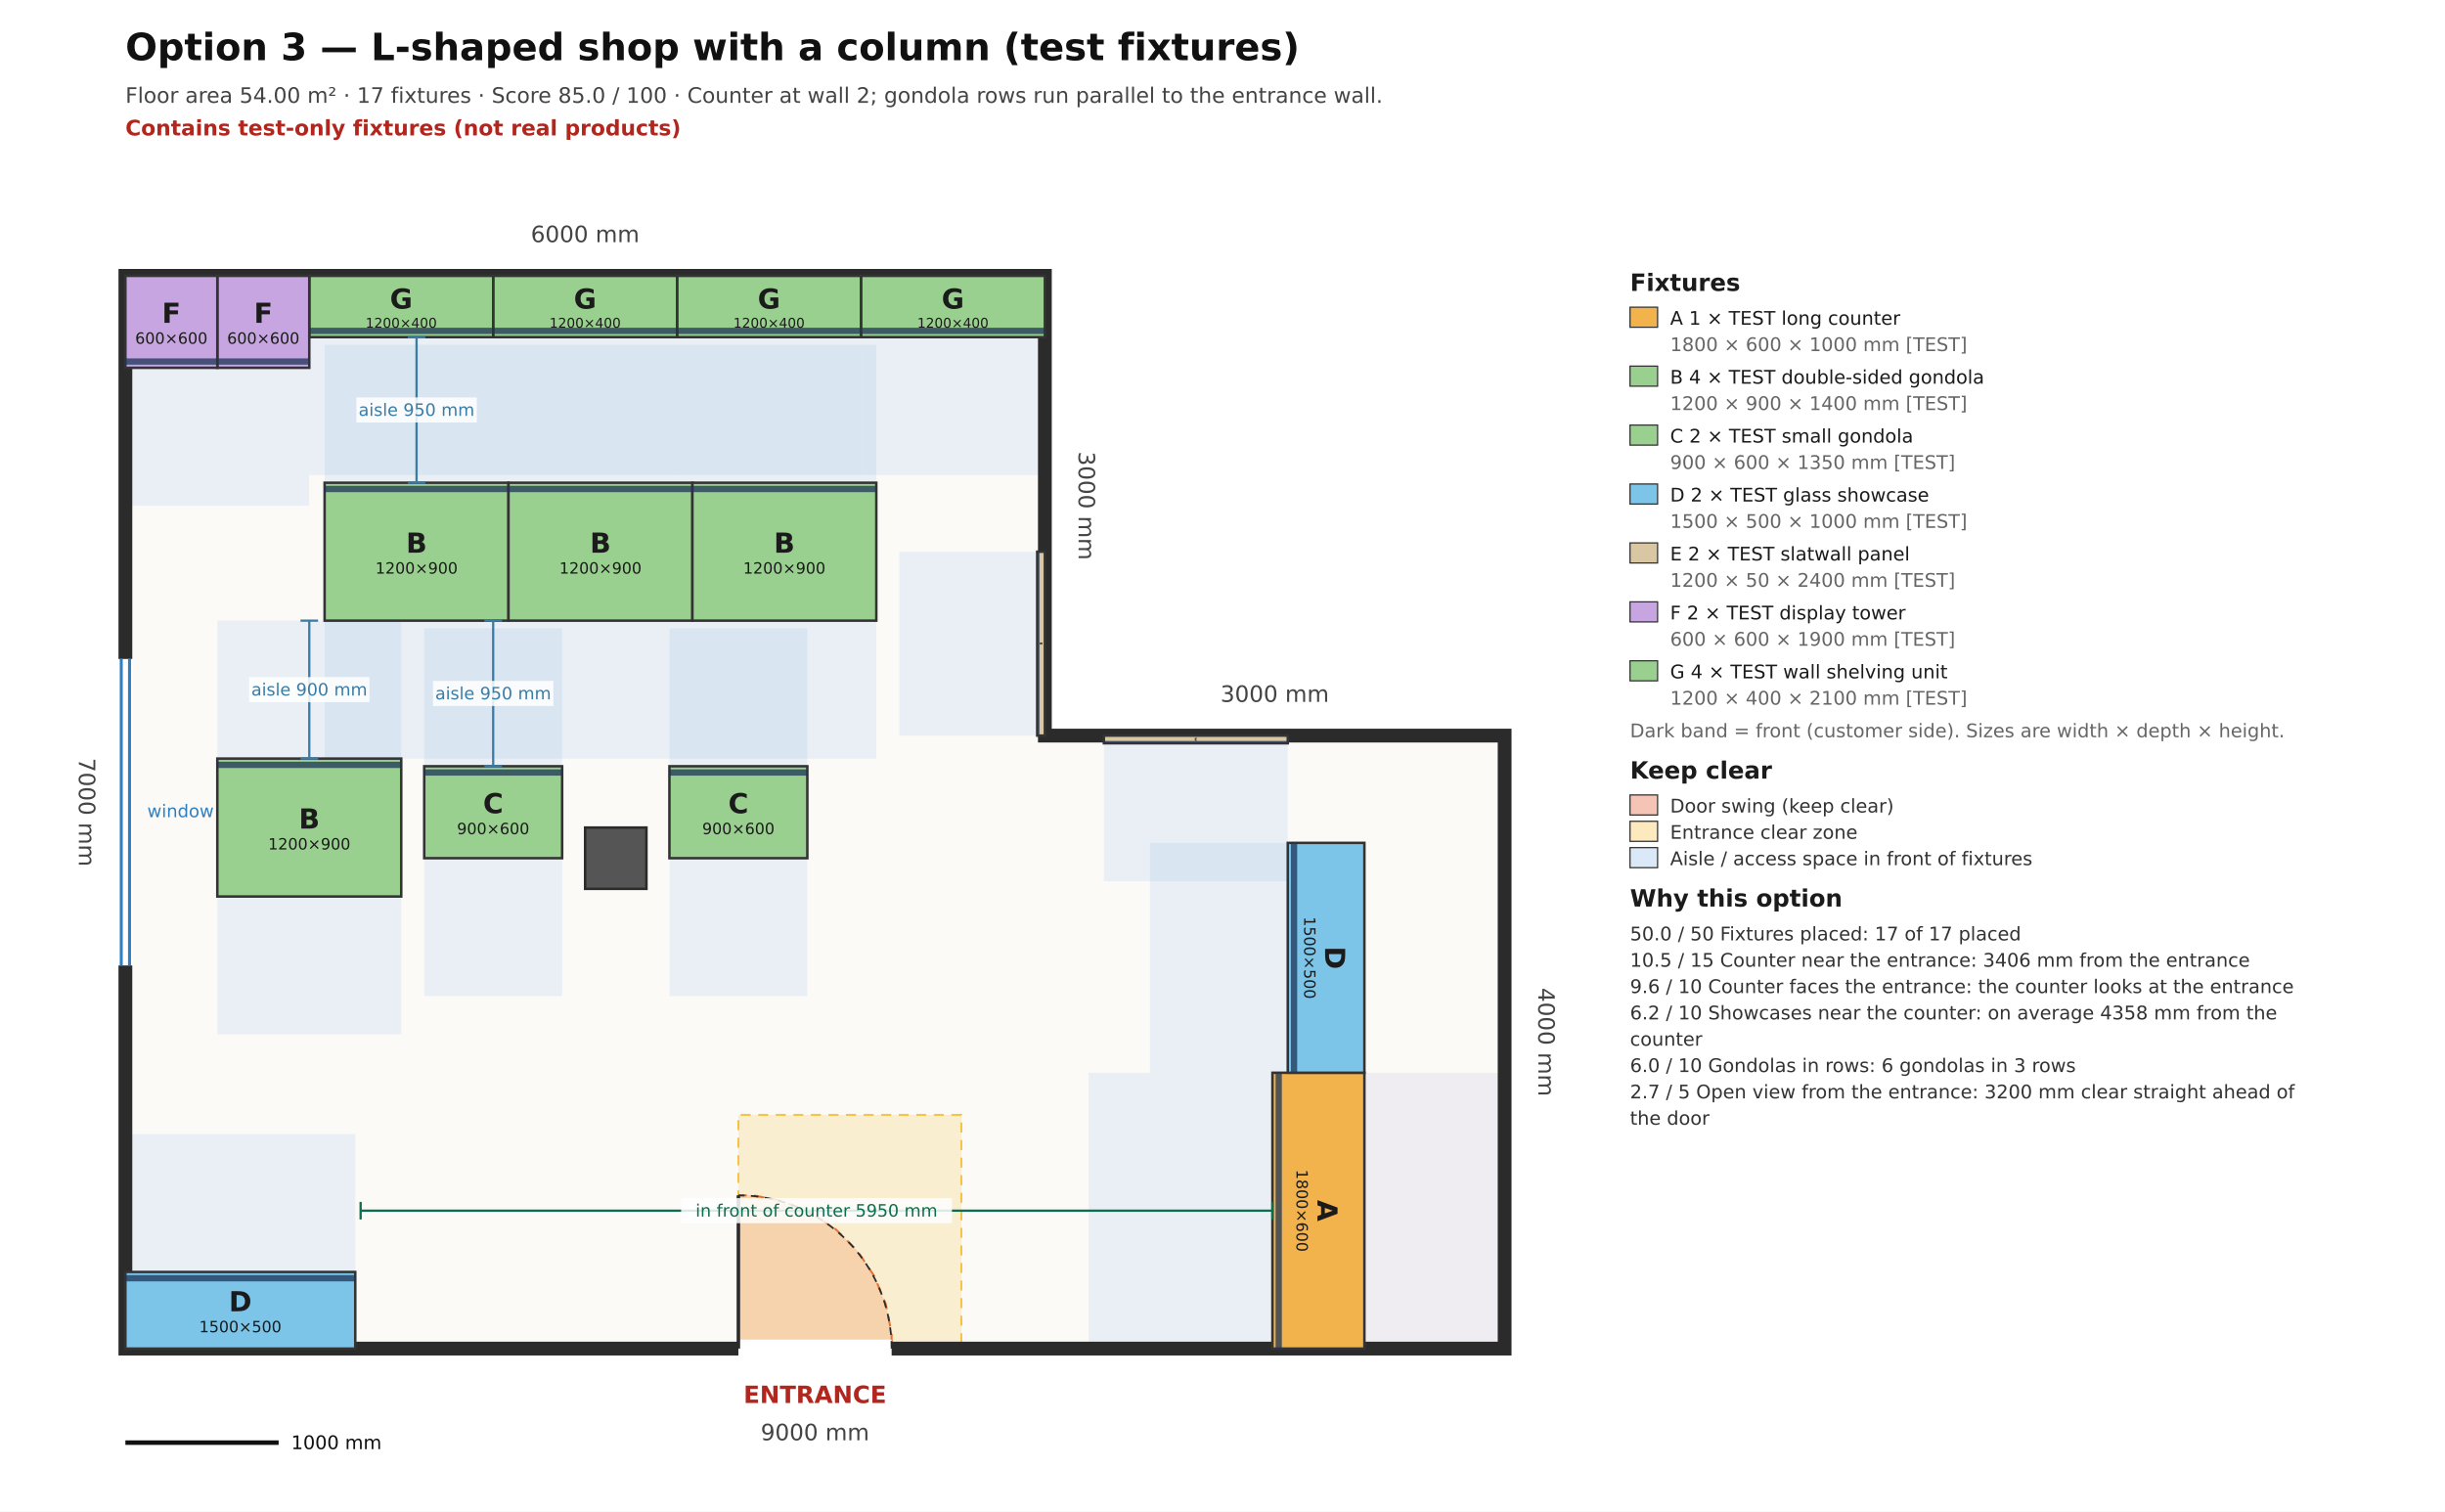
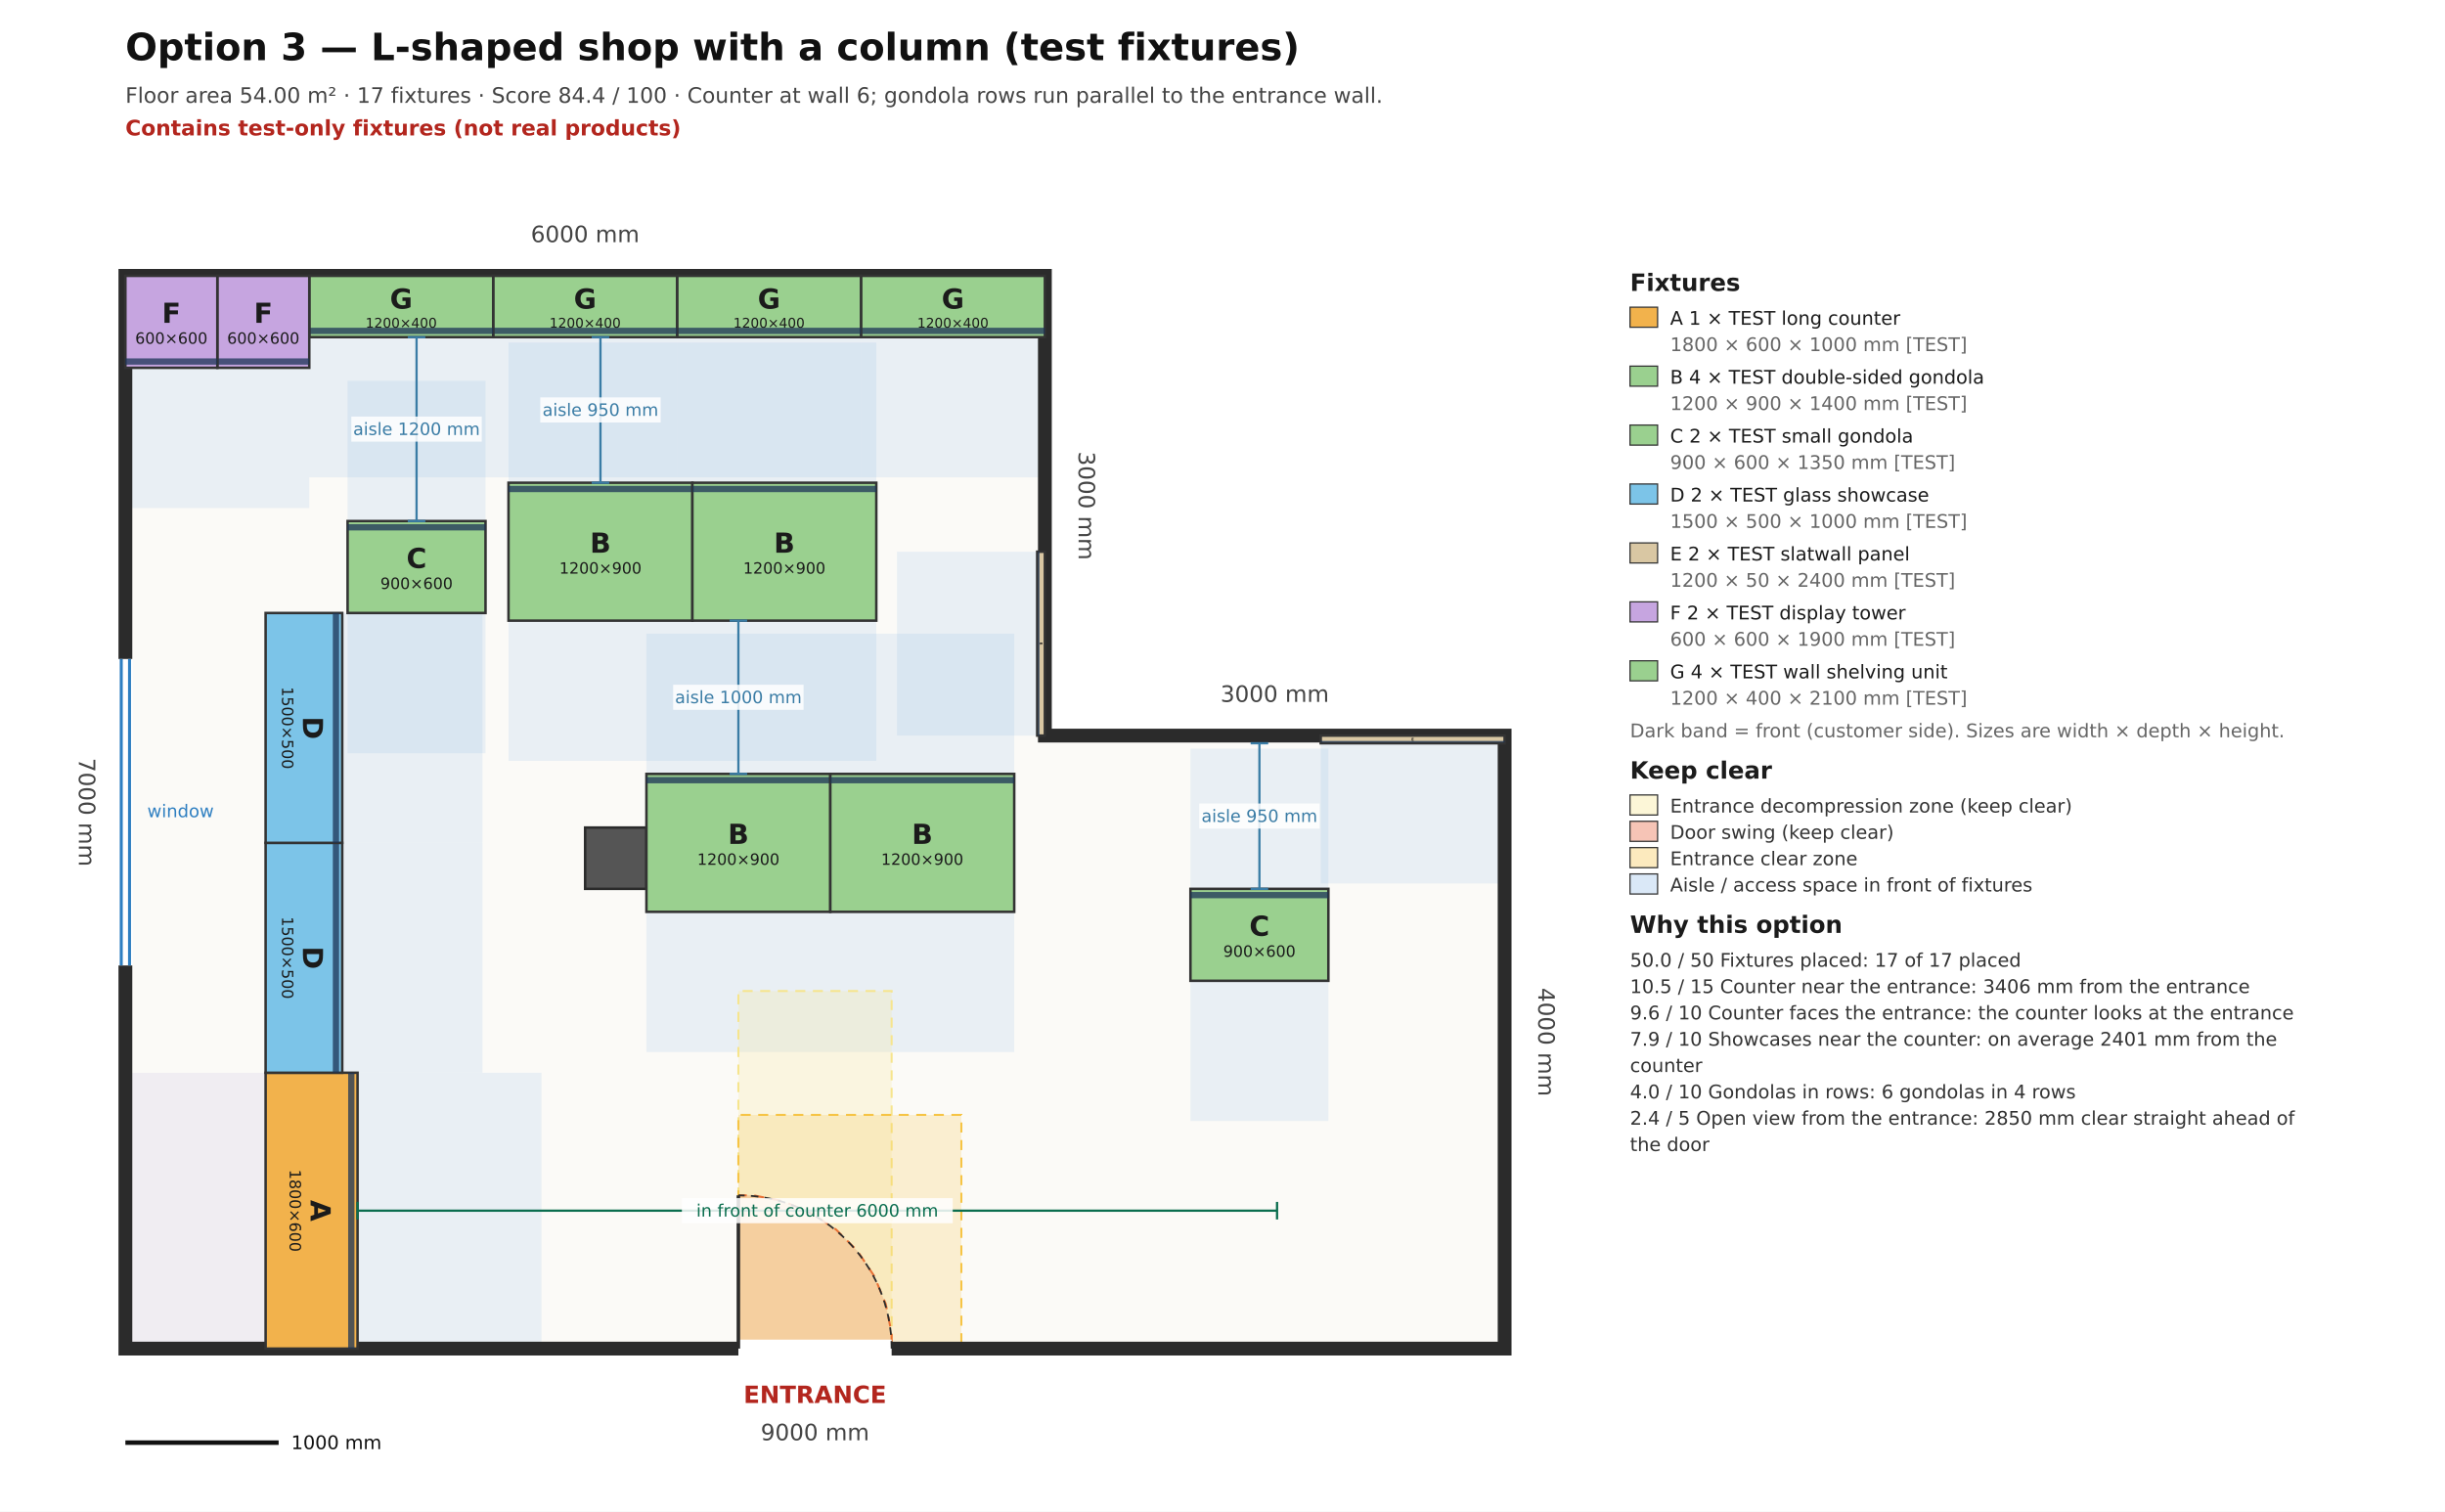
<svg xmlns="http://www.w3.org/2000/svg" viewBox="0 0 15954.5 9863.6" width="15954.5mm" height="9863.6mm" font-family="DejaVu Sans, Arial, sans-serif">
  <rect x="0" y="0" width="15954.5" height="9863.6" fill="#ffffff" />
  <text x="818.2" y="392.7" font-size="245.5" font-weight="bold" fill="#111111">Option 3 — L-shaped shop with a column (test fixtures)</text>
-   <text x="818.2" y="670.9" font-size="139.1" fill="#444444">Floor area 54.00 m²  ·  17 fixtures  ·  Score 85.0 / 100  ·  Counter at wall 2; gondola rows run parallel to the entrance wall.</text>
+   <text x="818.2" y="670.9" font-size="139.1" fill="#444444">Floor area 54.00 m²  ·  17 fixtures  ·  Score 84.4 / 100  ·  Counter at wall 6; gondola rows run parallel to the entrance wall.</text>
  <text x="818.2" y="883.6" font-size="139.1" font-weight="bold" fill="#b3261e">Contains test-only fixtures (not real products)</text>
  <polygon data-role="room-outline" data-plan-points="0.000,0.000 9000.000,0.000 9000.000,4000.000 6000.000,4000.000 6000.000,7000.000 0.000,7000.000" points="818.182,8800.000 9818.182,8800.000 9818.182,4800.000 6818.182,4800.000 6818.182,1800.000 818.182,1800.000" fill="#fbfaf7" stroke="none" />
-   <polygon data-access-zone="f01" points="8303.2,8800.0 8303.2,7000.0 7103.2,7000.0 7103.2,8800.0" fill="#4a90d9" fill-opacity="0.10" stroke="none" />
-   <polygon data-access-zone="f01" points="9818.2,8800.0 9818.2,7000.0 8903.2,7000.0 8903.2,8800.0" fill="#8e7cc3" fill-opacity="0.10" stroke="none" />
-   <polygon data-access-zone="f02" points="8403.2,7000.0 8403.2,5500.0 7503.2,5500.0 7503.2,7000.0" fill="#4a90d9" fill-opacity="0.10" stroke="none" />
-   <polygon data-access-zone="f03" points="818.2,8300.0 2318.2,8300.0 2318.2,7400.0 818.2,7400.0" fill="#4a90d9" fill-opacity="0.10" stroke="none" />
-   <polygon data-access-zone="f04" points="6818.2,2200.0 5618.2,2200.0 5618.2,3100.0 6818.2,3100.0" fill="#4a90d9" fill-opacity="0.10" stroke="none" />
-   <polygon data-access-zone="f05" points="5618.2,2200.0 4418.2,2200.0 4418.2,3100.0 5618.2,3100.0" fill="#4a90d9" fill-opacity="0.10" stroke="none" />
-   <polygon data-access-zone="f06" points="4418.2,2200.0 3218.2,2200.0 3218.2,3100.0 4418.2,3100.0" fill="#4a90d9" fill-opacity="0.10" stroke="none" />
-   <polygon data-access-zone="f07" points="3218.2,2200.0 2018.2,2200.0 2018.2,3100.0 3218.2,3100.0" fill="#4a90d9" fill-opacity="0.10" stroke="none" />
-   <polygon data-access-zone="f08" points="2018.2,2400.0 1418.2,2400.0 1418.2,3300.0 2018.2,3300.0" fill="#4a90d9" fill-opacity="0.10" stroke="none" />
-   <polygon data-access-zone="f09" points="1418.2,2400.0 818.2,2400.0 818.2,3300.0 1418.2,3300.0" fill="#4a90d9" fill-opacity="0.10" stroke="none" />
-   <polygon data-access-zone="f10" points="6768.2,4800.0 6768.2,3600.0 5868.2,3600.0 5868.2,4800.0" fill="#4a90d9" fill-opacity="0.10" stroke="none" />
-   <polygon data-access-zone="f11" points="8403.2,4850.0 7203.2,4850.0 7203.2,5750.0 8403.2,5750.0" fill="#4a90d9" fill-opacity="0.10" stroke="none" />
-   <polygon data-access-zone="f12" points="2118.2,3150.0 3318.2,3150.0 3318.2,2250.0 2118.2,2250.0" fill="#4a90d9" fill-opacity="0.10" stroke="none" />
-   <polygon data-access-zone="f12" points="2118.2,4950.0 3318.2,4950.0 3318.2,4050.0 2118.2,4050.0" fill="#4a90d9" fill-opacity="0.10" stroke="none" />
-   <polygon data-access-zone="f13" points="3318.2,3150.0 4518.2,3150.0 4518.2,2250.0 3318.2,2250.0" fill="#4a90d9" fill-opacity="0.10" stroke="none" />
-   <polygon data-access-zone="f13" points="3318.2,4950.0 4518.2,4950.0 4518.2,4050.0 3318.2,4050.0" fill="#4a90d9" fill-opacity="0.10" stroke="none" />
-   <polygon data-access-zone="f14" points="4518.2,3150.0 5718.2,3150.0 5718.2,2250.0 4518.2,2250.0" fill="#4a90d9" fill-opacity="0.10" stroke="none" />
-   <polygon data-access-zone="f14" points="4518.2,4950.0 5718.2,4950.0 5718.2,4050.0 4518.2,4050.0" fill="#4a90d9" fill-opacity="0.10" stroke="none" />
-   <polygon data-access-zone="f15" points="1418.2,4950.0 2618.2,4950.0 2618.2,4050.0 1418.2,4050.0" fill="#4a90d9" fill-opacity="0.10" stroke="none" />
-   <polygon data-access-zone="f15" points="1418.2,6750.0 2618.2,6750.0 2618.2,5850.0 1418.2,5850.0" fill="#4a90d9" fill-opacity="0.10" stroke="none" />
-   <polygon data-access-zone="f16" points="2768.2,5000.0 3668.2,5000.0 3668.2,4100.0 2768.2,4100.0" fill="#4a90d9" fill-opacity="0.10" stroke="none" />
-   <polygon data-access-zone="f16" points="2768.2,6500.0 3668.2,6500.0 3668.2,5600.0 2768.2,5600.0" fill="#4a90d9" fill-opacity="0.10" stroke="none" />
-   <polygon data-access-zone="f17" points="4368.2,5000.0 5268.2,5000.0 5268.2,4100.0 4368.2,4100.0" fill="#4a90d9" fill-opacity="0.10" stroke="none" />
-   <polygon data-access-zone="f17" points="4368.2,6500.0 5268.2,6500.0 5268.2,5600.0 4368.2,5600.0" fill="#4a90d9" fill-opacity="0.10" stroke="none" />
+   <polygon data-access-zone="f01" points="2333.2,7000.0 2333.2,8800.0 3533.2,8800.0 3533.2,7000.0" fill="#4a90d9" fill-opacity="0.10" stroke="none" />
+   <polygon data-access-zone="f01" points="818.2,7000.0 818.2,8800.0 1733.2,8800.0 1733.2,7000.0" fill="#8e7cc3" fill-opacity="0.10" stroke="none" />
+   <polygon data-access-zone="f02" points="2233.2,5500.0 2233.2,7000.0 3148.2,7000.0 3148.2,5500.0" fill="#4a90d9" fill-opacity="0.10" stroke="none" />
+   <polygon data-access-zone="f03" points="2233.2,4000.0 2233.2,5500.0 3148.2,5500.0 3148.2,4000.0" fill="#4a90d9" fill-opacity="0.10" stroke="none" />
+   <polygon data-access-zone="f04" points="6818.2,2200.0 5618.2,2200.0 5618.2,3115.0 6818.2,3115.0" fill="#4a90d9" fill-opacity="0.10" stroke="none" />
+   <polygon data-access-zone="f05" points="5618.2,2200.0 4418.2,2200.0 4418.2,3115.0 5618.2,3115.0" fill="#4a90d9" fill-opacity="0.10" stroke="none" />
+   <polygon data-access-zone="f06" points="4418.2,2200.0 3218.2,2200.0 3218.2,3115.0 4418.2,3115.0" fill="#4a90d9" fill-opacity="0.10" stroke="none" />
+   <polygon data-access-zone="f07" points="3218.2,2200.0 2018.2,2200.0 2018.2,3115.0 3218.2,3115.0" fill="#4a90d9" fill-opacity="0.10" stroke="none" />
+   <polygon data-access-zone="f08" points="2018.2,2400.0 1418.2,2400.0 1418.2,3315.0 2018.2,3315.0" fill="#4a90d9" fill-opacity="0.10" stroke="none" />
+   <polygon data-access-zone="f09" points="1418.2,2400.0 818.2,2400.0 818.2,3315.0 1418.2,3315.0" fill="#4a90d9" fill-opacity="0.10" stroke="none" />
+   <polygon data-access-zone="f10" points="6768.2,4800.0 6768.2,3600.0 5853.2,3600.0 5853.2,4800.0" fill="#4a90d9" fill-opacity="0.10" stroke="none" />
+   <polygon data-access-zone="f11" points="9818.2,4850.0 8618.2,4850.0 8618.2,5765.0 9818.2,5765.0" fill="#4a90d9" fill-opacity="0.10" stroke="none" />
+   <polygon data-access-zone="f12" points="3318.2,3150.0 4518.2,3150.0 4518.2,2235.0 3318.2,2235.0" fill="#4a90d9" fill-opacity="0.10" stroke="none" />
+   <polygon data-access-zone="f12" points="3318.2,4965.0 4518.2,4965.0 4518.2,4050.0 3318.2,4050.0" fill="#4a90d9" fill-opacity="0.10" stroke="none" />
+   <polygon data-access-zone="f13" points="4518.2,3150.0 5718.2,3150.0 5718.2,2235.0 4518.2,2235.0" fill="#4a90d9" fill-opacity="0.10" stroke="none" />
+   <polygon data-access-zone="f13" points="4518.2,4965.0 5718.2,4965.0 5718.2,4050.0 4518.2,4050.0" fill="#4a90d9" fill-opacity="0.10" stroke="none" />
+   <polygon data-access-zone="f14" points="4218.2,5050.0 5418.2,5050.0 5418.2,4135.0 4218.2,4135.0" fill="#4a90d9" fill-opacity="0.10" stroke="none" />
+   <polygon data-access-zone="f14" points="4218.2,6865.0 5418.2,6865.0 5418.2,5950.0 4218.2,5950.0" fill="#4a90d9" fill-opacity="0.10" stroke="none" />
+   <polygon data-access-zone="f15" points="5418.2,5050.0 6618.2,5050.0 6618.2,4135.0 5418.2,4135.0" fill="#4a90d9" fill-opacity="0.10" stroke="none" />
+   <polygon data-access-zone="f15" points="5418.2,6865.0 6618.2,6865.0 6618.2,5950.0 5418.2,5950.0" fill="#4a90d9" fill-opacity="0.10" stroke="none" />
+   <polygon data-access-zone="f16" points="2268.2,3400.0 3168.2,3400.0 3168.2,2485.0 2268.2,2485.0" fill="#4a90d9" fill-opacity="0.10" stroke="none" />
+   <polygon data-access-zone="f16" points="2268.2,4915.0 3168.2,4915.0 3168.2,4000.0 2268.2,4000.0" fill="#4a90d9" fill-opacity="0.10" stroke="none" />
+   <polygon data-access-zone="f17" points="7768.2,5800.0 8668.2,5800.0 8668.2,4885.0 7768.2,4885.0" fill="#4a90d9" fill-opacity="0.10" stroke="none" />
+   <polygon data-access-zone="f17" points="7768.2,7315.0 8668.2,7315.0 8668.2,6400.0 7768.2,6400.0" fill="#4a90d9" fill-opacity="0.10" stroke="none" />
+   <polygon data-zone-id="entrance:decompression" points="4818.2,8800.0 5818.2,8800.0 5818.2,6466.7 4818.2,6466.7" fill="#f6e58d" fill-opacity="0.22" stroke="#f6e58d" stroke-width="13.1" stroke-dasharray="65.5 49.1" />
  <polygon data-zone-id="entrance:door-swing" points="4818.2,8800.0 5818.2,8800.0 5818.2,8701.5 5779.8,8508.3 5704.4,8326.3 5594.9,8162.5 5455.6,8023.2 5291.9,7913.8 5109.9,7838.4 4916.7,7800.0 4818.2,7800.0" fill="#e4572e" fill-opacity="0.22" stroke="#e4572e" stroke-width="13.1" stroke-dasharray="65.5 49.1" />
  <polygon data-zone-id="entrance:entrance-clear" points="4818.2,8800.0 6273.2,8800.0 6273.2,7275.0 4818.2,7275.0" fill="#f6c445" fill-opacity="0.22" stroke="#f6c445" stroke-width="13.1" stroke-dasharray="65.5 49.1" />
  <polygon points="818.2,8800.0 9818.2,8800.0 9818.2,4800.0 6818.2,4800.0 6818.2,1800.0 818.2,1800.0" fill="none" stroke="#2b2b2b" stroke-width="90.0" stroke-linejoin="miter" />
  <polygon data-column-id="column-1" points="3818.2,5800.0 4218.2,5800.0 4218.2,5400.0 3818.2,5400.0" fill="#555555" stroke="#2b2b2b" stroke-width="16.4" />
  <line data-door-id="entrance" x1="4818.2" y1="8800.0" x2="5818.2" y2="8800.0" stroke="#ffffff" stroke-width="117.0" />
  <line x1="4818.2" y1="8800.0" x2="4818.2" y2="7800.0" stroke="#2b2b2b" stroke-width="22.9" />
  <path d="M 5818.2 8800.0 A 1000.0 1000.0 0 0 0 4818.2 7800.0" fill="none" stroke="#2b2b2b" stroke-width="11.5" stroke-dasharray="49.1 40.9" />
  <text x="5318.2" y="9110.9" font-size="155.5" font-weight="bold" fill="#b3261e" text-anchor="middle" dominant-baseline="middle">ENTRANCE</text>
  <line x1="818.2" y1="4300.0" x2="818.2" y2="6300.0" stroke="#ffffff" stroke-width="99.0" />
  <line data-window-id="window-1" x1="791.2" y1="4300.0" x2="791.2" y2="6300.0" stroke="#2f7fc1" stroke-width="19.6" />
  <line data-window-id="window-1" x1="845.2" y1="4300.0" x2="845.2" y2="6300.0" stroke="#2f7fc1" stroke-width="19.6" />
  <text x="1178.2" y="5300.0" font-size="114.5" fill="#2f7fc1" text-anchor="middle" dominant-baseline="middle">window</text>
  <text data-wall-index="0" data-length-um="9000000" x="5318.2" y="9356.4" font-size="147.3" fill="#444444" text-anchor="middle" dominant-baseline="middle" transform="rotate(0.0 5318.2 9356.4)">9000 mm</text>
  <text data-wall-index="1" data-length-um="4000000" x="10080.0" y="6800.0" font-size="147.3" fill="#444444" text-anchor="middle" dominant-baseline="middle" transform="rotate(90.0 10080.0 6800.0)">4000 mm</text>
  <text data-wall-index="2" data-length-um="3000000" x="8318.2" y="4538.2" font-size="147.3" fill="#444444" text-anchor="middle" dominant-baseline="middle" transform="rotate(0.0 8318.2 4538.2)">3000 mm</text>
  <text data-wall-index="3" data-length-um="3000000" x="7080.0" y="3300.0" font-size="147.3" fill="#444444" text-anchor="middle" dominant-baseline="middle" transform="rotate(90.0 7080.0 3300.0)">3000 mm</text>
  <text data-wall-index="4" data-length-um="6000000" x="3818.2" y="1538.2" font-size="147.3" fill="#444444" text-anchor="middle" dominant-baseline="middle" transform="rotate(0.0 3818.2 1538.2)">6000 mm</text>
  <text data-wall-index="5" data-length-um="7000000" x="556.4" y="5300.0" font-size="147.3" fill="#444444" text-anchor="middle" dominant-baseline="middle" transform="rotate(90.0 556.4 5300.0)">7000 mm</text>
-   <polygon data-placement-id="f01" data-product-id="test-counter-long" data-width-um="1800000" data-depth-um="600000" data-plan-points="8085.000,0.000 8085.000,1800.000 7485.000,1800.000 7485.000,0.000" points="8903.182,8800.000 8903.182,7000.000 8303.182,7000.000 8303.182,8800.000" fill="#f2b24c" stroke="#333333" stroke-width="16.4" />
-   <line x1="8344.1" y1="8800.0" x2="8344.1" y2="7000.0" stroke="#1d3557" stroke-width="40.9" stroke-opacity="0.75" />
-   <text x="8603.2" y="7844.2" font-size="180.0" font-weight="bold" fill="#1b1b1b" text-anchor="middle" dominant-baseline="central" transform="rotate(90.0 8603.2 7900.0)">A</text>
-   <text x="8603.2" y="8008.0" font-size="101.5" fill="#1b1b1b" text-anchor="middle" dominant-baseline="central" transform="rotate(90.0 8603.2 7900.0)">1800×600</text>
-   <polygon data-placement-id="f02" data-product-id="test-showcase" data-width-um="1500000" data-depth-um="500000" data-plan-points="8085.000,1800.000 8085.000,3300.000 7585.000,3300.000 7585.000,1800.000" points="8903.182,7000.000 8903.182,5500.000 8403.182,5500.000 8403.182,7000.000" fill="#7cc4e8" stroke="#333333" stroke-width="16.4" />
-   <line x1="8444.1" y1="7000.0" x2="8444.1" y2="5500.0" stroke="#1d3557" stroke-width="40.9" stroke-opacity="0.75" />
-   <text x="8653.2" y="6194.2" font-size="180.0" font-weight="bold" fill="#1b1b1b" text-anchor="middle" dominant-baseline="central" transform="rotate(90.0 8653.2 6250.0)">D</text>
-   <text x="8653.2" y="6358.0" font-size="101.5" fill="#1b1b1b" text-anchor="middle" dominant-baseline="central" transform="rotate(90.0 8653.2 6250.0)">1500×500</text>
-   <polygon data-placement-id="f03" data-product-id="test-showcase" data-width-um="1500000" data-depth-um="500000" data-plan-points="0.000,0.000 1500.000,0.000 1500.000,500.000 0.000,500.000" points="818.182,8800.000 2318.182,8800.000 2318.182,8300.000 818.182,8300.000" fill="#7cc4e8" stroke="#333333" stroke-width="16.4" />
-   <line x1="818.2" y1="8340.9" x2="2318.2" y2="8340.9" stroke="#1d3557" stroke-width="40.9" stroke-opacity="0.75" />
-   <text x="1568.2" y="8494.2" font-size="180.0" font-weight="bold" fill="#1b1b1b" text-anchor="middle" dominant-baseline="central" transform="rotate(0.0 1568.2 8550.0)">D</text>
-   <text x="1568.2" y="8658.0" font-size="101.5" fill="#1b1b1b" text-anchor="middle" dominant-baseline="central" transform="rotate(0.0 1568.2 8550.0)">1500×500</text>
+   <polygon data-placement-id="f01" data-product-id="test-counter-long" data-width-um="1800000" data-depth-um="600000" data-plan-points="915.000,1800.000 915.000,0.000 1515.000,0.000 1515.000,1800.000" points="1733.182,7000.000 1733.182,8800.000 2333.182,8800.000 2333.182,7000.000" fill="#f2b24c" stroke="#333333" stroke-width="16.4" />
+   <line x1="2292.3" y1="7000.0" x2="2292.3" y2="8800.0" stroke="#1d3557" stroke-width="40.9" stroke-opacity="0.75" />
+   <text x="2033.2" y="7844.2" font-size="180.0" font-weight="bold" fill="#1b1b1b" text-anchor="middle" dominant-baseline="central" transform="rotate(90.0 2033.2 7900.0)">A</text>
+   <text x="2033.2" y="8008.0" font-size="101.5" fill="#1b1b1b" text-anchor="middle" dominant-baseline="central" transform="rotate(90.0 2033.2 7900.0)">1800×600</text>
+   <polygon data-placement-id="f02" data-product-id="test-showcase" data-width-um="1500000" data-depth-um="500000" data-plan-points="915.000,3300.000 915.000,1800.000 1415.000,1800.000 1415.000,3300.000" points="1733.182,5500.000 1733.182,7000.000 2233.182,7000.000 2233.182,5500.000" fill="#7cc4e8" stroke="#333333" stroke-width="16.4" />
+   <line x1="2192.3" y1="5500.0" x2="2192.3" y2="7000.0" stroke="#1d3557" stroke-width="40.9" stroke-opacity="0.75" />
+   <text x="1983.2" y="6194.2" font-size="180.0" font-weight="bold" fill="#1b1b1b" text-anchor="middle" dominant-baseline="central" transform="rotate(90.0 1983.2 6250.0)">D</text>
+   <text x="1983.2" y="6358.0" font-size="101.5" fill="#1b1b1b" text-anchor="middle" dominant-baseline="central" transform="rotate(90.0 1983.2 6250.0)">1500×500</text>
+   <polygon data-placement-id="f03" data-product-id="test-showcase" data-width-um="1500000" data-depth-um="500000" data-plan-points="915.000,4800.000 915.000,3300.000 1415.000,3300.000 1415.000,4800.000" points="1733.182,4000.000 1733.182,5500.000 2233.182,5500.000 2233.182,4000.000" fill="#7cc4e8" stroke="#333333" stroke-width="16.4" />
+   <line x1="2192.3" y1="4000.0" x2="2192.3" y2="5500.0" stroke="#1d3557" stroke-width="40.9" stroke-opacity="0.75" />
+   <text x="1983.2" y="4694.2" font-size="180.0" font-weight="bold" fill="#1b1b1b" text-anchor="middle" dominant-baseline="central" transform="rotate(90.0 1983.2 4750.0)">D</text>
+   <text x="1983.2" y="4858.0" font-size="101.5" fill="#1b1b1b" text-anchor="middle" dominant-baseline="central" transform="rotate(90.0 1983.2 4750.0)">1500×500</text>
  <polygon data-placement-id="f04" data-product-id="test-wall-shelf" data-width-um="1200000" data-depth-um="400000" data-plan-points="6000.000,7000.000 4800.000,7000.000 4800.000,6600.000 6000.000,6600.000" points="6818.182,1800.000 5618.182,1800.000 5618.182,2200.000 6818.182,2200.000" fill="#9ad08f" stroke="#333333" stroke-width="16.4" />
  <line x1="6818.2" y1="2159.1" x2="5618.2" y2="2159.1" stroke="#1d3557" stroke-width="40.9" stroke-opacity="0.75" />
  <text x="6218.2" y="1951.6" font-size="180.0" font-weight="bold" fill="#1b1b1b" text-anchor="middle" dominant-baseline="central" transform="rotate(0.0 6218.2 2000.0)">G</text>
  <text x="6218.2" y="2108.0" font-size="88.0" fill="#1b1b1b" text-anchor="middle" dominant-baseline="central" transform="rotate(0.0 6218.2 2000.0)">1200×400</text>
  <polygon data-placement-id="f05" data-product-id="test-wall-shelf" data-width-um="1200000" data-depth-um="400000" data-plan-points="4800.000,7000.000 3600.000,7000.000 3600.000,6600.000 4800.000,6600.000" points="5618.182,1800.000 4418.182,1800.000 4418.182,2200.000 5618.182,2200.000" fill="#9ad08f" stroke="#333333" stroke-width="16.4" />
  <line x1="5618.2" y1="2159.1" x2="4418.2" y2="2159.1" stroke="#1d3557" stroke-width="40.9" stroke-opacity="0.75" />
  <text x="5018.2" y="1951.6" font-size="180.0" font-weight="bold" fill="#1b1b1b" text-anchor="middle" dominant-baseline="central" transform="rotate(0.0 5018.2 2000.0)">G</text>
  <text x="5018.2" y="2108.0" font-size="88.0" fill="#1b1b1b" text-anchor="middle" dominant-baseline="central" transform="rotate(0.0 5018.2 2000.0)">1200×400</text>
  <polygon data-placement-id="f06" data-product-id="test-wall-shelf" data-width-um="1200000" data-depth-um="400000" data-plan-points="3600.000,7000.000 2400.000,7000.000 2400.000,6600.000 3600.000,6600.000" points="4418.182,1800.000 3218.182,1800.000 3218.182,2200.000 4418.182,2200.000" fill="#9ad08f" stroke="#333333" stroke-width="16.4" />
  <line x1="4418.2" y1="2159.1" x2="3218.2" y2="2159.1" stroke="#1d3557" stroke-width="40.9" stroke-opacity="0.75" />
  <text x="3818.2" y="1951.6" font-size="180.0" font-weight="bold" fill="#1b1b1b" text-anchor="middle" dominant-baseline="central" transform="rotate(0.0 3818.2 2000.0)">G</text>
  <text x="3818.2" y="2108.0" font-size="88.0" fill="#1b1b1b" text-anchor="middle" dominant-baseline="central" transform="rotate(0.0 3818.2 2000.0)">1200×400</text>
  <polygon data-placement-id="f07" data-product-id="test-wall-shelf" data-width-um="1200000" data-depth-um="400000" data-plan-points="2400.000,7000.000 1200.000,7000.000 1200.000,6600.000 2400.000,6600.000" points="3218.182,1800.000 2018.182,1800.000 2018.182,2200.000 3218.182,2200.000" fill="#9ad08f" stroke="#333333" stroke-width="16.4" />
  <line x1="3218.2" y1="2159.1" x2="2018.2" y2="2159.1" stroke="#1d3557" stroke-width="40.9" stroke-opacity="0.75" />
  <text x="2618.2" y="1951.6" font-size="180.0" font-weight="bold" fill="#1b1b1b" text-anchor="middle" dominant-baseline="central" transform="rotate(0.0 2618.2 2000.0)">G</text>
  <text x="2618.2" y="2108.0" font-size="88.0" fill="#1b1b1b" text-anchor="middle" dominant-baseline="central" transform="rotate(0.0 2618.2 2000.0)">1200×400</text>
  <polygon data-placement-id="f08" data-product-id="test-tower" data-width-um="600000" data-depth-um="600000" data-plan-points="1200.000,7000.000 600.000,7000.000 600.000,6400.000 1200.000,6400.000" points="2018.182,1800.000 1418.182,1800.000 1418.182,2400.000 2018.182,2400.000" fill="#c6a5e0" stroke="#333333" stroke-width="16.4" />
  <line x1="2018.2" y1="2359.1" x2="1418.2" y2="2359.1" stroke="#1d3557" stroke-width="40.9" stroke-opacity="0.75" />
  <text x="1718.2" y="2044.2" font-size="180.0" font-weight="bold" fill="#1b1b1b" text-anchor="middle" dominant-baseline="central" transform="rotate(0.0 1718.2 2100.0)">F</text>
  <text x="1718.2" y="2208.0" font-size="101.5" fill="#1b1b1b" text-anchor="middle" dominant-baseline="central" transform="rotate(0.0 1718.2 2100.0)">600×600</text>
  <polygon data-placement-id="f09" data-product-id="test-tower" data-width-um="600000" data-depth-um="600000" data-plan-points="600.000,7000.000 0.000,7000.000 0.000,6400.000 600.000,6400.000" points="1418.182,1800.000 818.182,1800.000 818.182,2400.000 1418.182,2400.000" fill="#c6a5e0" stroke="#333333" stroke-width="16.4" />
  <line x1="1418.2" y1="2359.1" x2="818.2" y2="2359.1" stroke="#1d3557" stroke-width="40.9" stroke-opacity="0.75" />
  <text x="1118.2" y="2044.2" font-size="180.0" font-weight="bold" fill="#1b1b1b" text-anchor="middle" dominant-baseline="central" transform="rotate(0.0 1118.2 2100.0)">F</text>
  <text x="1118.2" y="2208.0" font-size="101.5" fill="#1b1b1b" text-anchor="middle" dominant-baseline="central" transform="rotate(0.0 1118.2 2100.0)">600×600</text>
  <polygon data-placement-id="f10" data-product-id="test-slatwall-panel" data-width-um="1200000" data-depth-um="50000" data-plan-points="6000.000,4000.000 6000.000,5200.000 5950.000,5200.000 5950.000,4000.000" points="6818.182,4800.000 6818.182,3600.000 6768.182,3600.000 6768.182,4800.000" fill="#d9c7a3" stroke="#333333" stroke-width="16.4" />
  <line x1="6778.2" y1="4800.0" x2="6778.2" y2="3600.0" stroke="#1d3557" stroke-width="10.0" stroke-opacity="0.75" />
  <text x="6793.2" y="4200.0" font-size="25.0" font-weight="bold" fill="#1b1b1b" text-anchor="middle" dominant-baseline="central" transform="rotate(90.0 6793.2 4200.0)">E</text>
-   <polygon data-placement-id="f11" data-product-id="test-slatwall-panel" data-width-um="1200000" data-depth-um="50000" data-plan-points="7585.000,4000.000 6385.000,4000.000 6385.000,3950.000 7585.000,3950.000" points="8403.182,4800.000 7203.182,4800.000 7203.182,4850.000 8403.182,4850.000" fill="#d9c7a3" stroke="#333333" stroke-width="16.4" />
-   <line x1="8403.2" y1="4840.0" x2="7203.2" y2="4840.0" stroke="#1d3557" stroke-width="10.0" stroke-opacity="0.75" />
-   <text x="7803.2" y="4825.0" font-size="25.0" font-weight="bold" fill="#1b1b1b" text-anchor="middle" dominant-baseline="central" transform="rotate(0.0 7803.2 4825.0)">E</text>
-   <polygon data-placement-id="f12" data-product-id="test-gondola-double" data-width-um="1200000" data-depth-um="900000" data-plan-points="1300.000,4750.000 2500.000,4750.000 2500.000,5650.000 1300.000,5650.000" points="2118.182,4050.000 3318.182,4050.000 3318.182,3150.000 2118.182,3150.000" fill="#9ad08f" stroke="#333333" stroke-width="16.4" />
-   <line x1="2118.2" y1="3190.9" x2="3318.2" y2="3190.9" stroke="#1d3557" stroke-width="40.9" stroke-opacity="0.75" />
-   <text x="2718.2" y="3544.2" font-size="180.0" font-weight="bold" fill="#1b1b1b" text-anchor="middle" dominant-baseline="central" transform="rotate(0.0 2718.2 3600.0)">B</text>
-   <text x="2718.2" y="3708.0" font-size="101.5" fill="#1b1b1b" text-anchor="middle" dominant-baseline="central" transform="rotate(0.0 2718.2 3600.0)">1200×900</text>
-   <polygon data-placement-id="f13" data-product-id="test-gondola-double" data-width-um="1200000" data-depth-um="900000" data-plan-points="2500.000,4750.000 3700.000,4750.000 3700.000,5650.000 2500.000,5650.000" points="3318.182,4050.000 4518.182,4050.000 4518.182,3150.000 3318.182,3150.000" fill="#9ad08f" stroke="#333333" stroke-width="16.4" />
+   <polygon data-placement-id="f11" data-product-id="test-slatwall-panel" data-width-um="1200000" data-depth-um="50000" data-plan-points="9000.000,4000.000 7800.000,4000.000 7800.000,3950.000 9000.000,3950.000" points="9818.182,4800.000 8618.182,4800.000 8618.182,4850.000 9818.182,4850.000" fill="#d9c7a3" stroke="#333333" stroke-width="16.4" />
+   <line x1="9818.2" y1="4840.0" x2="8618.2" y2="4840.0" stroke="#1d3557" stroke-width="10.0" stroke-opacity="0.75" />
+   <text x="9218.2" y="4825.0" font-size="25.0" font-weight="bold" fill="#1b1b1b" text-anchor="middle" dominant-baseline="central" transform="rotate(0.0 9218.2 4825.0)">E</text>
+   <polygon data-placement-id="f12" data-product-id="test-gondola-double" data-width-um="1200000" data-depth-um="900000" data-plan-points="2500.000,4750.000 3700.000,4750.000 3700.000,5650.000 2500.000,5650.000" points="3318.182,4050.000 4518.182,4050.000 4518.182,3150.000 3318.182,3150.000" fill="#9ad08f" stroke="#333333" stroke-width="16.4" />
  <line x1="3318.2" y1="3190.9" x2="4518.2" y2="3190.9" stroke="#1d3557" stroke-width="40.9" stroke-opacity="0.75" />
  <text x="3918.2" y="3544.2" font-size="180.0" font-weight="bold" fill="#1b1b1b" text-anchor="middle" dominant-baseline="central" transform="rotate(0.0 3918.2 3600.0)">B</text>
  <text x="3918.2" y="3708.0" font-size="101.5" fill="#1b1b1b" text-anchor="middle" dominant-baseline="central" transform="rotate(0.0 3918.2 3600.0)">1200×900</text>
-   <polygon data-placement-id="f14" data-product-id="test-gondola-double" data-width-um="1200000" data-depth-um="900000" data-plan-points="3700.000,4750.000 4900.000,4750.000 4900.000,5650.000 3700.000,5650.000" points="4518.182,4050.000 5718.182,4050.000 5718.182,3150.000 4518.182,3150.000" fill="#9ad08f" stroke="#333333" stroke-width="16.4" />
+   <polygon data-placement-id="f13" data-product-id="test-gondola-double" data-width-um="1200000" data-depth-um="900000" data-plan-points="3700.000,4750.000 4900.000,4750.000 4900.000,5650.000 3700.000,5650.000" points="4518.182,4050.000 5718.182,4050.000 5718.182,3150.000 4518.182,3150.000" fill="#9ad08f" stroke="#333333" stroke-width="16.4" />
  <line x1="4518.2" y1="3190.9" x2="5718.2" y2="3190.9" stroke="#1d3557" stroke-width="40.9" stroke-opacity="0.75" />
  <text x="5118.2" y="3544.2" font-size="180.0" font-weight="bold" fill="#1b1b1b" text-anchor="middle" dominant-baseline="central" transform="rotate(0.0 5118.2 3600.0)">B</text>
  <text x="5118.2" y="3708.0" font-size="101.5" fill="#1b1b1b" text-anchor="middle" dominant-baseline="central" transform="rotate(0.0 5118.2 3600.0)">1200×900</text>
-   <polygon data-placement-id="f15" data-product-id="test-gondola-double" data-width-um="1200000" data-depth-um="900000" data-plan-points="600.000,2950.000 1800.000,2950.000 1800.000,3850.000 600.000,3850.000" points="1418.182,5850.000 2618.182,5850.000 2618.182,4950.000 1418.182,4950.000" fill="#9ad08f" stroke="#333333" stroke-width="16.4" />
-   <line x1="1418.2" y1="4990.9" x2="2618.2" y2="4990.9" stroke="#1d3557" stroke-width="40.9" stroke-opacity="0.75" />
-   <text x="2018.2" y="5344.2" font-size="180.0" font-weight="bold" fill="#1b1b1b" text-anchor="middle" dominant-baseline="central" transform="rotate(0.0 2018.2 5400.0)">B</text>
-   <text x="2018.2" y="5508.0" font-size="101.5" fill="#1b1b1b" text-anchor="middle" dominant-baseline="central" transform="rotate(0.0 2018.2 5400.0)">1200×900</text>
-   <polygon data-placement-id="f16" data-product-id="test-gondola-small" data-width-um="900000" data-depth-um="600000" data-plan-points="1950.000,3200.000 2850.000,3200.000 2850.000,3800.000 1950.000,3800.000" points="2768.182,5600.000 3668.182,5600.000 3668.182,5000.000 2768.182,5000.000" fill="#9ad08f" stroke="#333333" stroke-width="16.4" />
-   <line x1="2768.2" y1="5040.9" x2="3668.2" y2="5040.9" stroke="#1d3557" stroke-width="40.9" stroke-opacity="0.75" />
-   <text x="3218.2" y="5244.2" font-size="180.0" font-weight="bold" fill="#1b1b1b" text-anchor="middle" dominant-baseline="central" transform="rotate(0.0 3218.2 5300.0)">C</text>
-   <text x="3218.2" y="5408.0" font-size="101.5" fill="#1b1b1b" text-anchor="middle" dominant-baseline="central" transform="rotate(0.0 3218.2 5300.0)">900×600</text>
-   <polygon data-placement-id="f17" data-product-id="test-gondola-small" data-width-um="900000" data-depth-um="600000" data-plan-points="3550.000,3200.000 4450.000,3200.000 4450.000,3800.000 3550.000,3800.000" points="4368.182,5600.000 5268.182,5600.000 5268.182,5000.000 4368.182,5000.000" fill="#9ad08f" stroke="#333333" stroke-width="16.4" />
-   <line x1="4368.2" y1="5040.9" x2="5268.2" y2="5040.9" stroke="#1d3557" stroke-width="40.9" stroke-opacity="0.75" />
-   <text x="4818.2" y="5244.2" font-size="180.0" font-weight="bold" fill="#1b1b1b" text-anchor="middle" dominant-baseline="central" transform="rotate(0.0 4818.2 5300.0)">C</text>
-   <text x="4818.2" y="5408.0" font-size="101.5" fill="#1b1b1b" text-anchor="middle" dominant-baseline="central" transform="rotate(0.0 4818.2 5300.0)">900×600</text>
-   <line data-aisle="main" data-width-um="5950000" x1="8303.2" y1="7900.0" x2="2353.2" y2="7900.0" stroke="#0b6e4f" stroke-width="14.7" />
-   <line x1="8303.2" y1="7957.3" x2="8303.2" y2="7842.7" stroke="#0b6e4f" stroke-width="14.7" />
-   <line x1="2353.2" y1="7957.3" x2="2353.2" y2="7842.7" stroke="#0b6e4f" stroke-width="14.7" />
-   <rect x="4444.5" y="7818.2" width="1767.3" height="163.6" fill="#ffffff" fill-opacity="0.85" />
-   <text x="5328.2" y="7900.0" font-size="111.3" fill="#0b6e4f" text-anchor="middle" dominant-baseline="central">in front of counter 5950 mm</text>
-   <line data-aisle="secondary" data-width-um="950000" x1="2718.2" y1="3150.0" x2="2718.2" y2="2200.0" stroke="#3a7ca5" stroke-width="14.7" />
-   <line x1="2660.9" y1="3150.0" x2="2775.5" y2="3150.0" stroke="#3a7ca5" stroke-width="14.7" />
+   <polygon data-placement-id="f14" data-product-id="test-gondola-double" data-width-um="1200000" data-depth-um="900000" data-plan-points="3400.000,2850.000 4600.000,2850.000 4600.000,3750.000 3400.000,3750.000" points="4218.182,5950.000 5418.182,5950.000 5418.182,5050.000 4218.182,5050.000" fill="#9ad08f" stroke="#333333" stroke-width="16.4" />
+   <line x1="4218.2" y1="5090.9" x2="5418.2" y2="5090.9" stroke="#1d3557" stroke-width="40.9" stroke-opacity="0.75" />
+   <text x="4818.2" y="5444.2" font-size="180.0" font-weight="bold" fill="#1b1b1b" text-anchor="middle" dominant-baseline="central" transform="rotate(0.0 4818.2 5500.0)">B</text>
+   <text x="4818.2" y="5608.0" font-size="101.5" fill="#1b1b1b" text-anchor="middle" dominant-baseline="central" transform="rotate(0.0 4818.2 5500.0)">1200×900</text>
+   <polygon data-placement-id="f15" data-product-id="test-gondola-double" data-width-um="1200000" data-depth-um="900000" data-plan-points="4600.000,2850.000 5800.000,2850.000 5800.000,3750.000 4600.000,3750.000" points="5418.182,5950.000 6618.182,5950.000 6618.182,5050.000 5418.182,5050.000" fill="#9ad08f" stroke="#333333" stroke-width="16.4" />
+   <line x1="5418.2" y1="5090.9" x2="6618.2" y2="5090.9" stroke="#1d3557" stroke-width="40.9" stroke-opacity="0.75" />
+   <text x="6018.2" y="5444.2" font-size="180.0" font-weight="bold" fill="#1b1b1b" text-anchor="middle" dominant-baseline="central" transform="rotate(0.0 6018.2 5500.0)">B</text>
+   <text x="6018.2" y="5608.0" font-size="101.5" fill="#1b1b1b" text-anchor="middle" dominant-baseline="central" transform="rotate(0.0 6018.2 5500.0)">1200×900</text>
+   <polygon data-placement-id="f16" data-product-id="test-gondola-small" data-width-um="900000" data-depth-um="600000" data-plan-points="1450.000,4800.000 2350.000,4800.000 2350.000,5400.000 1450.000,5400.000" points="2268.182,4000.000 3168.182,4000.000 3168.182,3400.000 2268.182,3400.000" fill="#9ad08f" stroke="#333333" stroke-width="16.4" />
+   <line x1="2268.2" y1="3440.9" x2="3168.2" y2="3440.9" stroke="#1d3557" stroke-width="40.9" stroke-opacity="0.75" />
+   <text x="2718.2" y="3644.2" font-size="180.0" font-weight="bold" fill="#1b1b1b" text-anchor="middle" dominant-baseline="central" transform="rotate(0.0 2718.2 3700.0)">C</text>
+   <text x="2718.2" y="3808.0" font-size="101.5" fill="#1b1b1b" text-anchor="middle" dominant-baseline="central" transform="rotate(0.0 2718.2 3700.0)">900×600</text>
+   <polygon data-placement-id="f17" data-product-id="test-gondola-small" data-width-um="900000" data-depth-um="600000" data-plan-points="6950.000,2400.000 7850.000,2400.000 7850.000,3000.000 6950.000,3000.000" points="7768.182,6400.000 8668.182,6400.000 8668.182,5800.000 7768.182,5800.000" fill="#9ad08f" stroke="#333333" stroke-width="16.4" />
+   <line x1="7768.2" y1="5840.9" x2="8668.2" y2="5840.9" stroke="#1d3557" stroke-width="40.9" stroke-opacity="0.75" />
+   <text x="8218.2" y="6044.2" font-size="180.0" font-weight="bold" fill="#1b1b1b" text-anchor="middle" dominant-baseline="central" transform="rotate(0.0 8218.2 6100.0)">C</text>
+   <text x="8218.2" y="6208.0" font-size="101.5" fill="#1b1b1b" text-anchor="middle" dominant-baseline="central" transform="rotate(0.0 8218.2 6100.0)">900×600</text>
+   <line data-aisle="main" data-width-um="6000000" x1="2333.2" y1="7900.0" x2="8333.2" y2="7900.0" stroke="#0b6e4f" stroke-width="14.7" />
+   <line x1="2333.2" y1="7842.7" x2="2333.2" y2="7957.3" stroke="#0b6e4f" stroke-width="14.7" />
+   <line x1="8333.2" y1="7842.7" x2="8333.2" y2="7957.3" stroke="#0b6e4f" stroke-width="14.7" />
+   <rect x="4449.5" y="7818.2" width="1767.3" height="163.6" fill="#ffffff" fill-opacity="0.85" />
+   <text x="5333.2" y="7900.0" font-size="111.3" fill="#0b6e4f" text-anchor="middle" dominant-baseline="central">in front of counter 6000 mm</text>
+   <line data-aisle="secondary" data-width-um="950000" x1="3918.2" y1="3150.0" x2="3918.2" y2="2200.0" stroke="#3a7ca5" stroke-width="14.7" />
+   <line x1="3860.9" y1="3150.0" x2="3975.5" y2="3150.0" stroke="#3a7ca5" stroke-width="14.7" />
+   <line x1="3860.9" y1="2200.0" x2="3975.5" y2="2200.0" stroke="#3a7ca5" stroke-width="14.7" />
+   <rect x="3525.5" y="2593.2" width="785.5" height="163.6" fill="#ffffff" fill-opacity="0.85" />
+   <text x="3918.2" y="2675.0" font-size="111.3" fill="#3a7ca5" text-anchor="middle" dominant-baseline="central">aisle 950 mm</text>
+   <line data-aisle="secondary" data-width-um="1000000" x1="4818.2" y1="5050.0" x2="4818.2" y2="4050.0" stroke="#3a7ca5" stroke-width="14.7" />
+   <line x1="4760.9" y1="5050.0" x2="4875.5" y2="5050.0" stroke="#3a7ca5" stroke-width="14.7" />
+   <line x1="4760.9" y1="4050.0" x2="4875.5" y2="4050.0" stroke="#3a7ca5" stroke-width="14.7" />
+   <rect x="4392.7" y="4468.2" width="850.9" height="163.6" fill="#ffffff" fill-opacity="0.85" />
+   <text x="4818.2" y="4550.0" font-size="111.3" fill="#3a7ca5" text-anchor="middle" dominant-baseline="central">aisle 1000 mm</text>
+   <line data-aisle="secondary" data-width-um="1200000" x1="2718.2" y1="3400.0" x2="2718.2" y2="2200.0" stroke="#3a7ca5" stroke-width="14.7" />
+   <line x1="2660.9" y1="3400.0" x2="2775.5" y2="3400.0" stroke="#3a7ca5" stroke-width="14.7" />
  <line x1="2660.9" y1="2200.0" x2="2775.5" y2="2200.0" stroke="#3a7ca5" stroke-width="14.7" />
-   <rect x="2325.5" y="2593.2" width="785.5" height="163.6" fill="#ffffff" fill-opacity="0.85" />
-   <text x="2718.2" y="2675.0" font-size="111.3" fill="#3a7ca5" text-anchor="middle" dominant-baseline="central">aisle 950 mm</text>
-   <line data-aisle="secondary" data-width-um="900000" x1="2018.2" y1="4950.0" x2="2018.2" y2="4050.0" stroke="#3a7ca5" stroke-width="14.7" />
-   <line x1="1960.9" y1="4950.0" x2="2075.5" y2="4950.0" stroke="#3a7ca5" stroke-width="14.7" />
-   <line x1="1960.9" y1="4050.0" x2="2075.5" y2="4050.0" stroke="#3a7ca5" stroke-width="14.7" />
-   <rect x="1625.5" y="4418.2" width="785.5" height="163.6" fill="#ffffff" fill-opacity="0.85" />
-   <text x="2018.2" y="4500.0" font-size="111.3" fill="#3a7ca5" text-anchor="middle" dominant-baseline="central">aisle 900 mm</text>
-   <line data-aisle="secondary" data-width-um="950000" x1="3218.2" y1="5000.0" x2="3218.2" y2="4050.0" stroke="#3a7ca5" stroke-width="14.7" />
-   <line x1="3160.9" y1="5000.0" x2="3275.5" y2="5000.0" stroke="#3a7ca5" stroke-width="14.7" />
-   <line x1="3160.9" y1="4050.0" x2="3275.5" y2="4050.0" stroke="#3a7ca5" stroke-width="14.7" />
-   <rect x="2825.5" y="4443.2" width="785.5" height="163.6" fill="#ffffff" fill-opacity="0.85" />
-   <text x="3218.2" y="4525.0" font-size="111.3" fill="#3a7ca5" text-anchor="middle" dominant-baseline="central">aisle 950 mm</text>
+   <rect x="2292.7" y="2718.2" width="850.9" height="163.6" fill="#ffffff" fill-opacity="0.85" />
+   <text x="2718.2" y="2800.0" font-size="111.3" fill="#3a7ca5" text-anchor="middle" dominant-baseline="central">aisle 1200 mm</text>
+   <line data-aisle="secondary" data-width-um="950000" x1="8218.2" y1="5800.0" x2="8218.2" y2="4850.0" stroke="#3a7ca5" stroke-width="14.7" />
+   <line x1="8160.9" y1="5800.0" x2="8275.5" y2="5800.0" stroke="#3a7ca5" stroke-width="14.7" />
+   <line x1="8160.9" y1="4850.0" x2="8275.5" y2="4850.0" stroke="#3a7ca5" stroke-width="14.7" />
+   <rect x="7825.5" y="5243.2" width="785.5" height="163.6" fill="#ffffff" fill-opacity="0.85" />
+   <text x="8218.2" y="5325.0" font-size="111.3" fill="#3a7ca5" text-anchor="middle" dominant-baseline="central">aisle 950 mm</text>
  <line x1="818.2" y1="9413.6" x2="1818.2" y2="9413.6" stroke="#111111" stroke-width="29.5" />
  <text x="1900.0" y="9413.6" font-size="122.7" fill="#111111" dominant-baseline="central">1000 mm</text>
  <text x="10636.4" y="1898.2" font-size="155.5" font-weight="bold" fill="#1b1b1b">Fixtures</text>
  <rect x="10636.4" y="2004.5" width="180.0" height="130.9" fill="#f2b24c" fill-opacity="1" stroke="#333333" stroke-width="8.2" />
  <text x="10898.2" y="2119.1" font-size="122.7" fill="#1b1b1b">A 1 × TEST long counter</text>
  <text x="10898.2" y="2290.9" font-size="122.7" fill="#666666">1800 × 600 × 1000 mm [TEST]</text>
  <rect x="10636.4" y="2389.1" width="180.0" height="130.9" fill="#9ad08f" fill-opacity="1" stroke="#333333" stroke-width="8.2" />
  <text x="10898.2" y="2503.6" font-size="122.7" fill="#1b1b1b">B 4 × TEST double-sided gondola</text>
  <text x="10898.2" y="2675.5" font-size="122.7" fill="#666666">1200 × 900 × 1400 mm [TEST]</text>
  <rect x="10636.4" y="2773.6" width="180.0" height="130.9" fill="#9ad08f" fill-opacity="1" stroke="#333333" stroke-width="8.2" />
  <text x="10898.2" y="2888.2" font-size="122.7" fill="#1b1b1b">C 2 × TEST small gondola</text>
  <text x="10898.2" y="3060.0" font-size="122.7" fill="#666666">900 × 600 × 1350 mm [TEST]</text>
  <rect x="10636.4" y="3158.2" width="180.0" height="130.9" fill="#7cc4e8" fill-opacity="1" stroke="#333333" stroke-width="8.2" />
  <text x="10898.2" y="3272.7" font-size="122.7" fill="#1b1b1b">D 2 × TEST glass showcase</text>
  <text x="10898.2" y="3444.5" font-size="122.7" fill="#666666">1500 × 500 × 1000 mm [TEST]</text>
  <rect x="10636.4" y="3542.7" width="180.0" height="130.9" fill="#d9c7a3" fill-opacity="1" stroke="#333333" stroke-width="8.2" />
  <text x="10898.2" y="3657.3" font-size="122.7" fill="#1b1b1b">E 2 × TEST slatwall panel</text>
  <text x="10898.2" y="3829.1" font-size="122.7" fill="#666666">1200 × 50 × 2400 mm [TEST]</text>
  <rect x="10636.4" y="3927.3" width="180.0" height="130.9" fill="#c6a5e0" fill-opacity="1" stroke="#333333" stroke-width="8.2" />
  <text x="10898.2" y="4041.8" font-size="122.7" fill="#1b1b1b">F 2 × TEST display tower</text>
  <text x="10898.2" y="4213.6" font-size="122.7" fill="#666666">600 × 600 × 1900 mm [TEST]</text>
  <rect x="10636.4" y="4311.8" width="180.0" height="130.9" fill="#9ad08f" fill-opacity="1" stroke="#333333" stroke-width="8.2" />
  <text x="10898.2" y="4426.4" font-size="122.7" fill="#1b1b1b">G 4 × TEST wall shelving unit</text>
  <text x="10898.2" y="4598.2" font-size="122.7" fill="#666666">1200 × 400 × 2100 mm [TEST]</text>
  <text x="10636.4" y="4810.9" font-size="122.7" fill="#666666">Dark band = front (customer side). Sizes are width × depth × height.</text>
  <text x="10636.4" y="5080.9" font-size="155.5" font-weight="bold" fill="#1b1b1b">Keep clear</text>
-   <rect x="10636.4" y="5187.3" width="180.0" height="130.9" fill="#e4572e" fill-opacity="0.35" stroke="#333333" stroke-width="8.2" />
-   <text x="10898.2" y="5301.8" font-size="122.7" fill="#333333">Door swing (keep clear)</text>
-   <rect x="10636.4" y="5359.1" width="180.0" height="130.9" fill="#f6c445" fill-opacity="0.35" stroke="#333333" stroke-width="8.2" />
-   <text x="10898.2" y="5473.6" font-size="122.7" fill="#333333">Entrance clear zone</text>
-   <rect x="10636.4" y="5530.9" width="180.0" height="130.9" fill="#4a90d9" fill-opacity="0.2" stroke="#333333" stroke-width="8.2" />
-   <text x="10898.2" y="5645.5" font-size="122.7" fill="#333333">Aisle / access space in front of fixtures</text>
-   <text x="10636.4" y="5915.5" font-size="155.5" font-weight="bold" fill="#1b1b1b">Why this option</text>
-   <text x="10636.4" y="6136.4" font-size="122.7" fill="#333333">50.0 / 50 Fixtures placed: 17 of 17 placed</text>
-   <text x="10636.4" y="6308.2" font-size="122.7" fill="#333333">10.5 / 15 Counter near the entrance: 3406 mm from the entrance</text>
-   <text x="10636.4" y="6480.0" font-size="122.7" fill="#333333">9.6 / 10 Counter faces the entrance: the counter looks at the entrance</text>
-   <text x="10636.4" y="6651.8" font-size="122.7" fill="#333333">6.2 / 10 Showcases near the counter: on average 4358 mm from the</text>
-   <text x="10636.4" y="6823.6" font-size="122.7" fill="#333333">counter</text>
-   <text x="10636.4" y="6995.5" font-size="122.7" fill="#333333">6.0 / 10 Gondolas in rows: 6 gondolas in 3 rows</text>
-   <text x="10636.4" y="7167.3" font-size="122.7" fill="#333333">2.7 / 5 Open view from the entrance: 3200 mm clear straight ahead of</text>
-   <text x="10636.4" y="7339.1" font-size="122.7" fill="#333333">the door</text>
+   <rect x="10636.4" y="5187.3" width="180.0" height="130.9" fill="#f6e58d" fill-opacity="0.35" stroke="#333333" stroke-width="8.2" />
+   <text x="10898.2" y="5301.8" font-size="122.7" fill="#333333">Entrance decompression zone (keep clear)</text>
+   <rect x="10636.4" y="5359.1" width="180.0" height="130.9" fill="#e4572e" fill-opacity="0.35" stroke="#333333" stroke-width="8.2" />
+   <text x="10898.2" y="5473.6" font-size="122.7" fill="#333333">Door swing (keep clear)</text>
+   <rect x="10636.4" y="5530.9" width="180.0" height="130.9" fill="#f6c445" fill-opacity="0.35" stroke="#333333" stroke-width="8.2" />
+   <text x="10898.2" y="5645.5" font-size="122.7" fill="#333333">Entrance clear zone</text>
+   <rect x="10636.4" y="5702.7" width="180.0" height="130.9" fill="#4a90d9" fill-opacity="0.2" stroke="#333333" stroke-width="8.2" />
+   <text x="10898.2" y="5817.3" font-size="122.7" fill="#333333">Aisle / access space in front of fixtures</text>
+   <text x="10636.4" y="6087.3" font-size="155.5" font-weight="bold" fill="#1b1b1b">Why this option</text>
+   <text x="10636.4" y="6308.2" font-size="122.7" fill="#333333">50.0 / 50 Fixtures placed: 17 of 17 placed</text>
+   <text x="10636.4" y="6480.0" font-size="122.7" fill="#333333">10.5 / 15 Counter near the entrance: 3406 mm from the entrance</text>
+   <text x="10636.4" y="6651.8" font-size="122.7" fill="#333333">9.6 / 10 Counter faces the entrance: the counter looks at the entrance</text>
+   <text x="10636.4" y="6823.6" font-size="122.7" fill="#333333">7.9 / 10 Showcases near the counter: on average 2401 mm from the</text>
+   <text x="10636.4" y="6995.5" font-size="122.7" fill="#333333">counter</text>
+   <text x="10636.4" y="7167.3" font-size="122.7" fill="#333333">4.0 / 10 Gondolas in rows: 6 gondolas in 4 rows</text>
+   <text x="10636.4" y="7339.1" font-size="122.7" fill="#333333">2.4 / 5 Open view from the entrance: 2850 mm clear straight ahead of</text>
+   <text x="10636.4" y="7510.9" font-size="122.7" fill="#333333">the door</text>
</svg>
